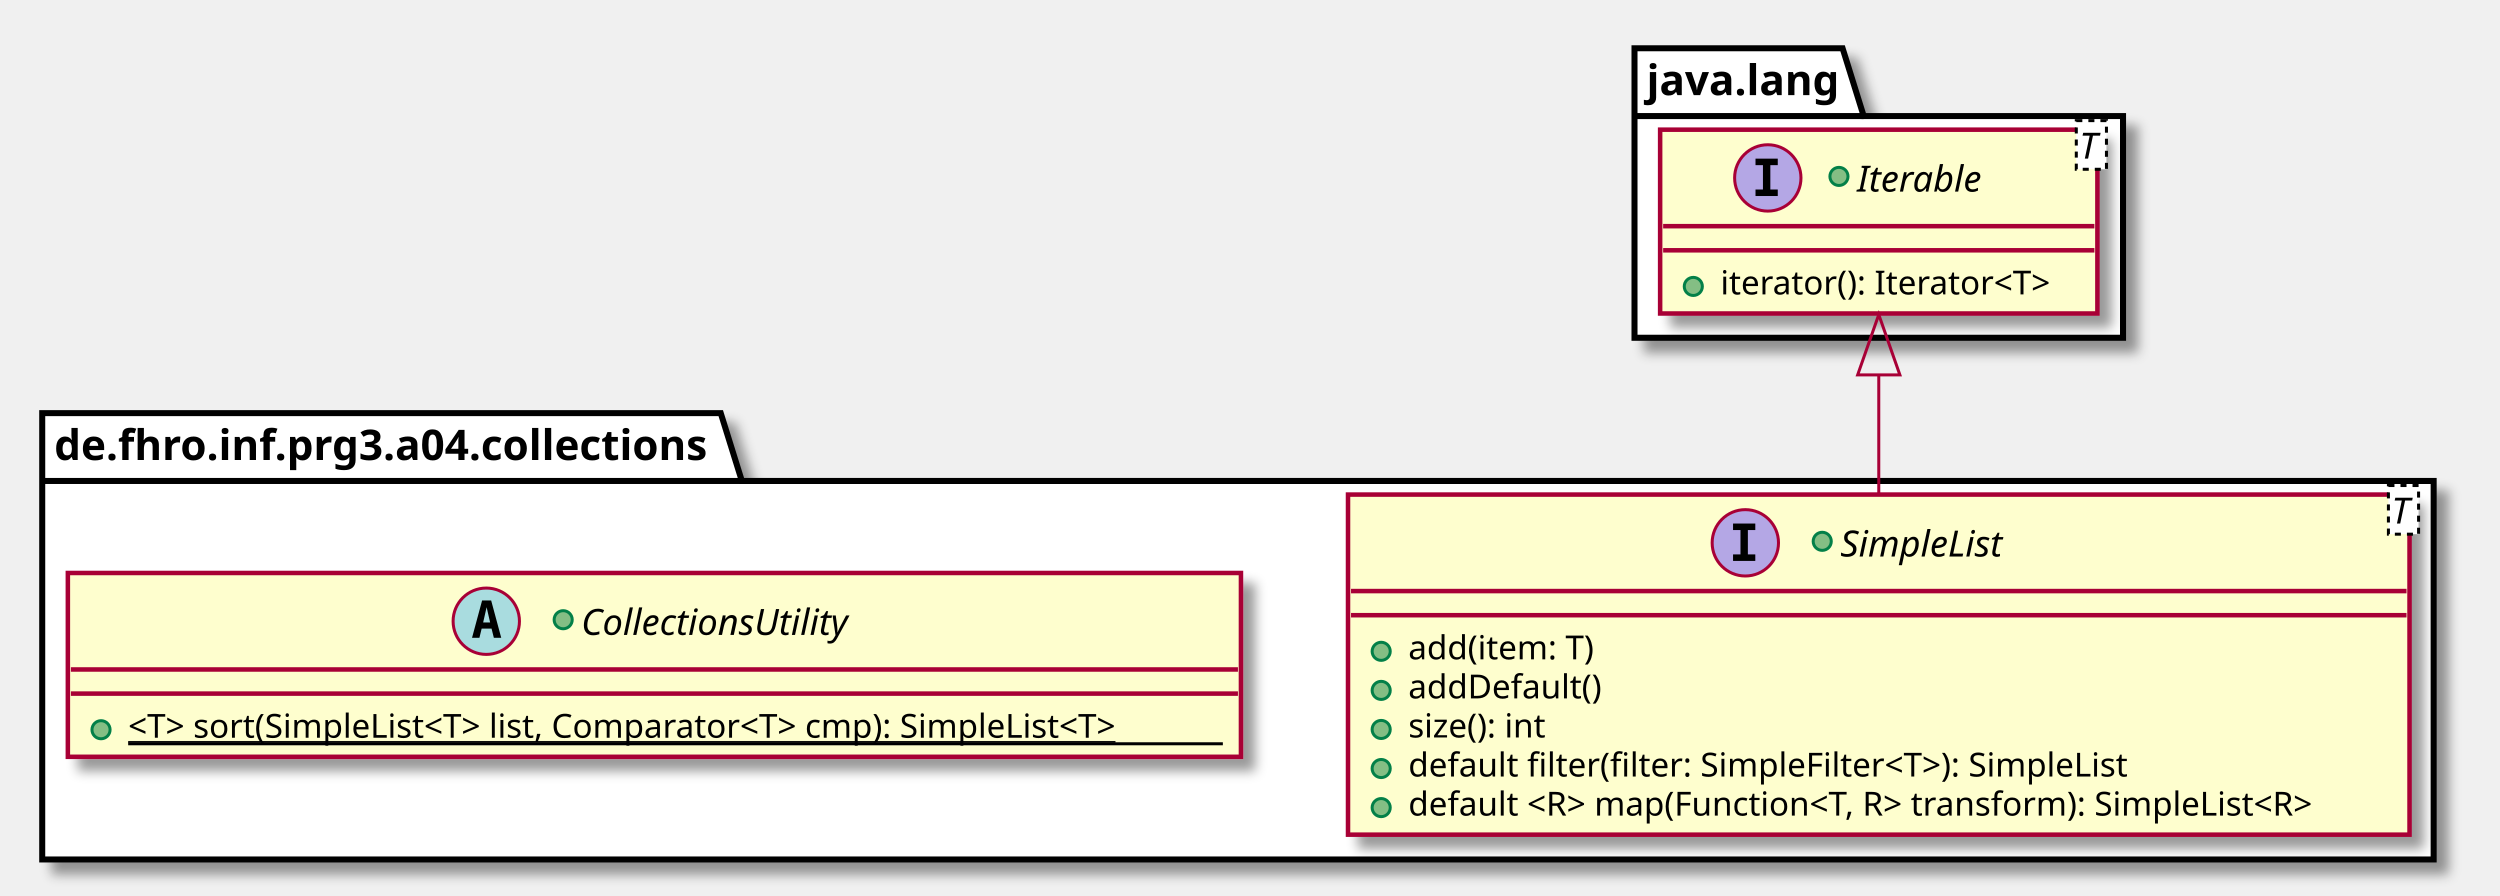
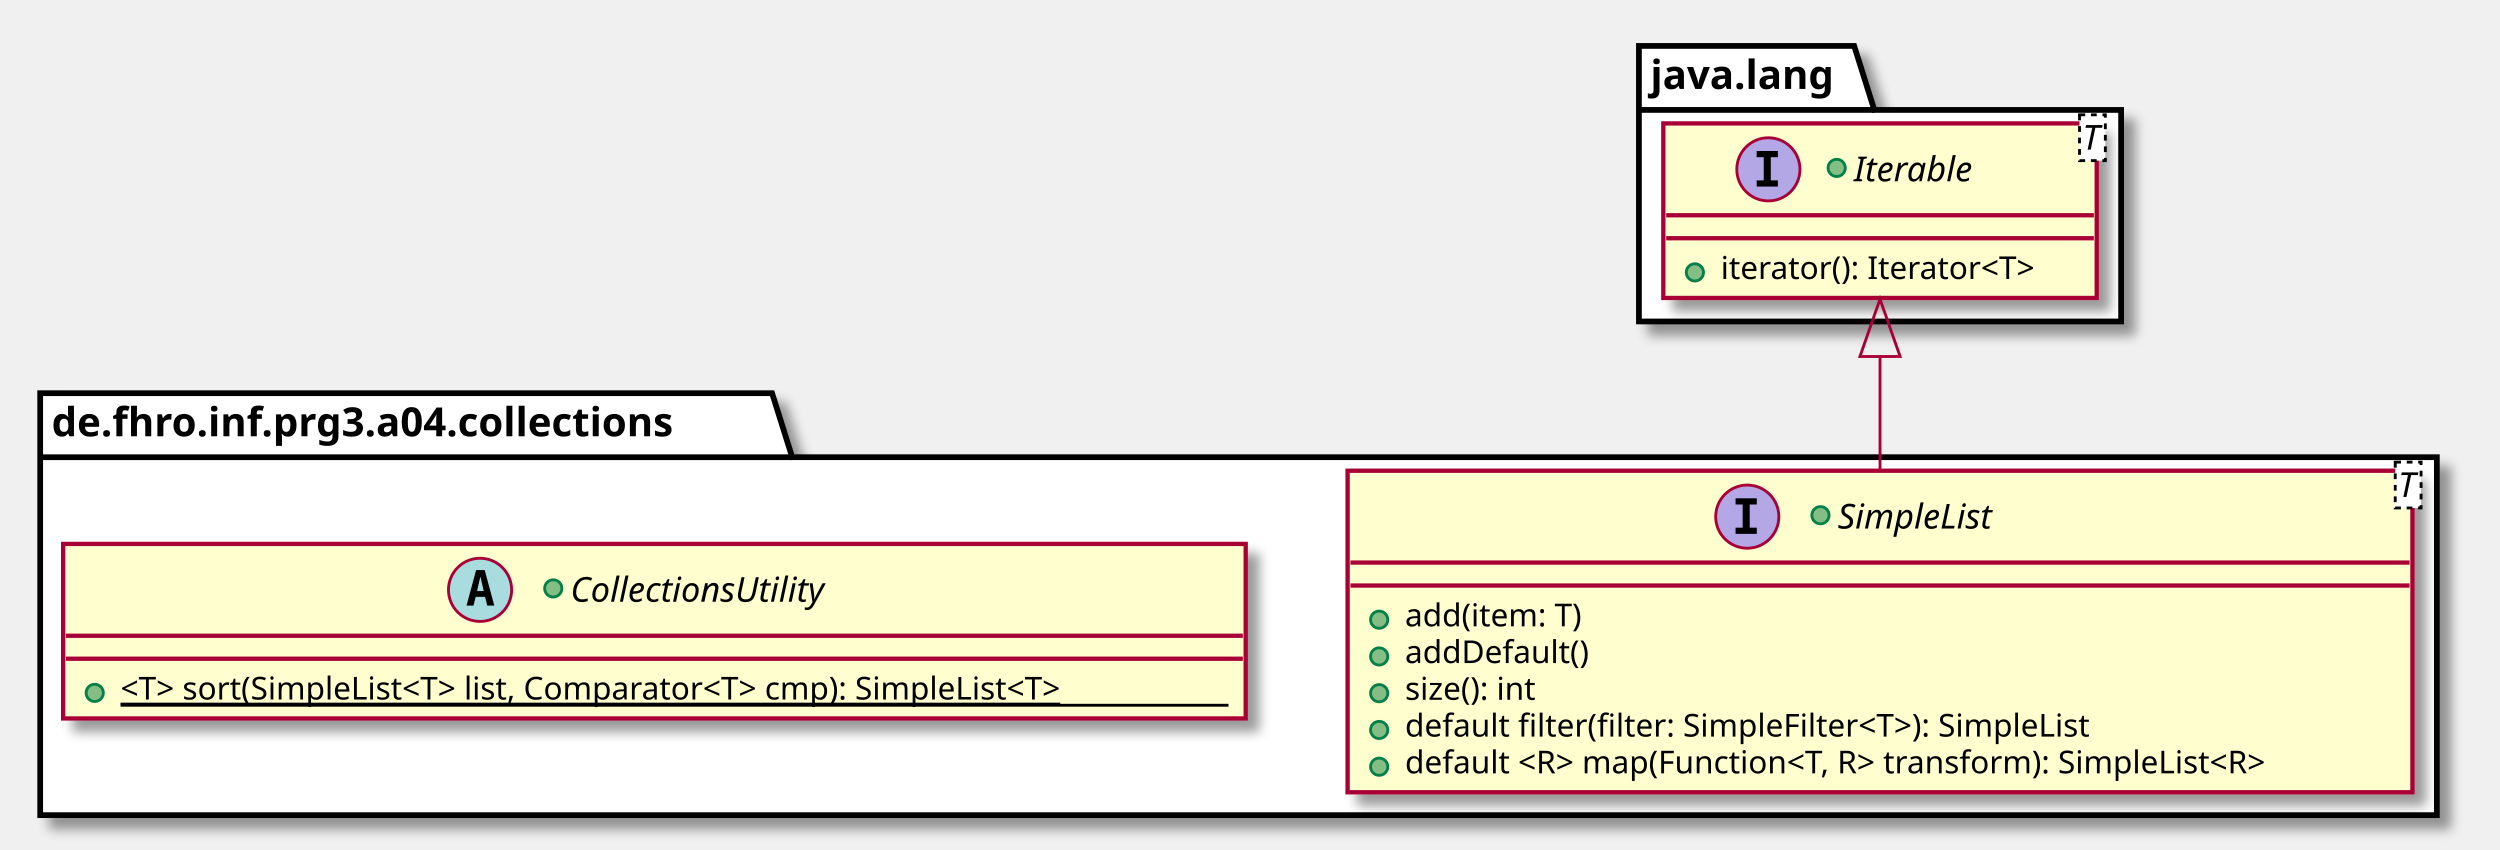
- <svg xmlns="http://www.w3.org/2000/svg" contentScriptType="application/ecmascript" contentStyleType="text/css" height="297px" preserveAspectRatio="none" style="width:829px;height:297px;" version="1.1" viewBox="0 0 829 297" width="829px" zoomAndPan="magnify">
+ <svg xmlns="http://www.w3.org/2000/svg" contentScriptType="application/ecmascript" contentStyleType="text/css" height="296px" preserveAspectRatio="none" style="width:871px;height:296px;" version="1.1" viewBox="0 0 871 296" width="871px" zoomAndPan="magnify">
  <defs>
    <filter height="300%" id="fdu4307yg3d4k" width="300%" x="-1" y="-1">
      <feGaussianBlur result="blurOut" stdDeviation="2.0" />
      <feColorMatrix in="blurOut" result="blurOut2" type="matrix" values="0 0 0 0 0 0 0 0 0 0 0 0 0 0 0 0 0 0 .4 0" />
      <feOffset dx="4.0" dy="4.0" in="blurOut2" result="blurOut3" />
      <feBlend in="SourceGraphic" in2="blurOut3" mode="normal" />
    </filter>
  </defs>
  <g>
-     <polygon fill="#FFFFFF" filter="url(#fdu4307yg3d4k)" points="542,16,611,16,618,38.488,704,38.488,704,112,542,112,542,16" style="stroke: #000000; stroke-width: 2.0;" />
-     <line style="stroke: #000000; stroke-width: 2.0;" x1="542" x2="618" y1="38.488" y2="38.488" />
-     <text fill="#000000" font-family="sans-serif" font-size="14" font-weight="bold" lengthAdjust="spacingAndGlyphs" textLength="63" x="546" y="31.535">java.lang</text>
-     <polygon fill="#FFFFFF" filter="url(#fdu4307yg3d4k)" points="14,137,239,137,246,159.488,807,159.488,807,285,14,285,14,137" style="stroke: #000000; stroke-width: 2.0;" />
-     <line style="stroke: #000000; stroke-width: 2.0;" x1="14" x2="246" y1="159.488" y2="159.488" />
-     <text fill="#000000" font-family="sans-serif" font-size="14" font-weight="bold" lengthAdjust="spacingAndGlyphs" textLength="219" x="18" y="152.535">de.fhro.inf.prg3.a04.collections</text>
-     <rect fill="#FEFECE" filter="url(#fdu4307yg3d4k)" height="60.955" id="Iterable" style="stroke: #A80036; stroke-width: 1.5;" width="145" x="550.5" y="43" />
-     <ellipse cx="586.2" cy="59" fill="#B4A7E5" rx="11" ry="11" style="stroke: #A80036; stroke-width: 1.0;" />
-     <path d="M582.128,54.765 L582.128,52.607 L589.507,52.607 L589.507,54.765 L587.042,54.765 L587.042,62.842 L589.507,62.842 L589.507,65 L582.128,65 L582.128,62.842 L584.593,62.842 L584.593,54.765 Z " />
-     <ellipse cx="609.8" cy="58.5" fill="#84BE84" rx="3" ry="3" style="stroke: #038048; stroke-width: 1.0;" />
-     <text fill="#000000" font-family="sans-serif" font-size="12" font-style="italic" lengthAdjust="spacingAndGlyphs" textLength="44" x="615.8" y="63.535">Iterable</text>
-     <rect fill="#FFFFFF" height="16.133" style="stroke: #000000; stroke-width: 1.0; stroke-dasharray: 2.0,2.0;" width="10" x="688.5" y="40" />
-     <text fill="#000000" font-family="sans-serif" font-size="12" font-style="italic" lengthAdjust="spacingAndGlyphs" textLength="8" x="689.5" y="52.602">T</text>
-     <line style="stroke: #A80036; stroke-width: 1.5;" x1="551.5" x2="694.5" y1="75" y2="75" />
-     <line style="stroke: #A80036; stroke-width: 1.5;" x1="551.5" x2="694.5" y1="83" y2="83" />
-     <ellipse cx="561.5" cy="94.978" fill="#84BE84" rx="3" ry="3" style="stroke: #038048; stroke-width: 1.0;" />
-     <text fill="#000000" font-family="sans-serif" font-size="11" lengthAdjust="spacingAndGlyphs" textLength="119" x="570.5" y="97.635">iterator(): Iterator&lt;T&gt;</text>
-     <rect fill="#FEFECE" filter="url(#fdu4307yg3d4k)" height="112.775" id="SimpleList" style="stroke: #A80036; stroke-width: 1.5;" width="352" x="447" y="164" />
-     <ellipse cx="578.75" cy="180" fill="#B4A7E5" rx="11" ry="11" style="stroke: #A80036; stroke-width: 1.0;" />
-     <path d="M574.678,175.765 L574.678,173.607 L582.057,173.607 L582.057,175.765 L579.592,175.765 L579.592,183.842 L582.057,183.842 L582.057,186 L574.678,186 L574.678,183.842 L577.143,183.842 L577.143,175.765 Z " />
-     <ellipse cx="604.25" cy="179.5" fill="#84BE84" rx="3" ry="3" style="stroke: #038048; stroke-width: 1.0;" />
-     <text fill="#000000" font-family="sans-serif" font-size="12" font-style="italic" lengthAdjust="spacingAndGlyphs" textLength="57" x="610.25" y="184.535">SimpleList</text>
-     <rect fill="#FFFFFF" height="16.133" style="stroke: #000000; stroke-width: 1.0; stroke-dasharray: 2.0,2.0;" width="10" x="792" y="161" />
-     <text fill="#000000" font-family="sans-serif" font-size="12" font-style="italic" lengthAdjust="spacingAndGlyphs" textLength="8" x="793" y="173.602">T</text>
-     <line style="stroke: #A80036; stroke-width: 1.5;" x1="448" x2="798" y1="196" y2="196" />
-     <line style="stroke: #A80036; stroke-width: 1.5;" x1="448" x2="798" y1="204" y2="204" />
-     <ellipse cx="458" cy="215.977" fill="#84BE84" rx="3" ry="3" style="stroke: #038048; stroke-width: 1.0;" />
-     <text fill="#000000" font-family="sans-serif" font-size="11" lengthAdjust="spacingAndGlyphs" textLength="64" x="467" y="218.635">add(item: T)</text>
-     <ellipse cx="458" cy="228.933" fill="#84BE84" rx="3" ry="3" style="stroke: #038048; stroke-width: 1.0;" />
-     <text fill="#000000" font-family="sans-serif" font-size="11" lengthAdjust="spacingAndGlyphs" textLength="66" x="467" y="231.59">addDefault()</text>
-     <ellipse cx="458" cy="241.888" fill="#84BE84" rx="3" ry="3" style="stroke: #038048; stroke-width: 1.0;" />
-     <text fill="#000000" font-family="sans-serif" font-size="11" lengthAdjust="spacingAndGlyphs" textLength="49" x="467" y="244.545">size(): int</text>
-     <ellipse cx="458" cy="254.843" fill="#84BE84" rx="3" ry="3" style="stroke: #038048; stroke-width: 1.0;" />
-     <text fill="#000000" font-family="sans-serif" font-size="11" lengthAdjust="spacingAndGlyphs" textLength="251" x="467" y="257.5">default filter(filter: SimpleFilter&lt;T&gt;): SimpleList</text>
-     <ellipse cx="458" cy="267.798" fill="#84BE84" rx="3" ry="3" style="stroke: #038048; stroke-width: 1.0;" />
-     <text fill="#000000" font-family="sans-serif" font-size="11" lengthAdjust="spacingAndGlyphs" textLength="326" x="467" y="270.455">default &lt;R&gt; map(Function&lt;T, R&gt; transform): SimpleList&lt;R&gt;</text>
-     <rect fill="#FEFECE" filter="url(#fdu4307yg3d4k)" height="60.955" id="CollectionsUtility" style="stroke: #A80036; stroke-width: 1.5;" width="389" x="22.5" y="190" />
-     <ellipse cx="161.25" cy="206" fill="#A9DCDF" rx="11" ry="11" style="stroke: #A80036; stroke-width: 1.0;" />
-     <path d="M161.363,201.348 L160.209,206.42 L162.525,206.42 Z M159.869,199.107 L162.866,199.107 L166.211,211.5 L163.762,211.5 L162.999,208.437 L159.72,208.437 L158.973,211.5 L156.524,211.5 Z " />
-     <ellipse cx="186.75" cy="205.5" fill="#84BE84" rx="3" ry="3" style="stroke: #038048; stroke-width: 1.0;" />
-     <text fill="#000000" font-family="sans-serif" font-size="12" font-style="italic" lengthAdjust="spacingAndGlyphs" textLength="92" x="192.75" y="210.535">CollectionsUtility</text>
-     <line style="stroke: #A80036; stroke-width: 1.5;" x1="23.5" x2="410.5" y1="222" y2="222" />
-     <line style="stroke: #A80036; stroke-width: 1.5;" x1="23.5" x2="410.5" y1="230" y2="230" />
-     <ellipse cx="33.5" cy="241.977" fill="#84BE84" rx="3" ry="3" style="stroke: #038048; stroke-width: 1.0;" />
-     <text fill="#000000" font-family="sans-serif" font-size="11" lengthAdjust="spacingAndGlyphs" text-decoration="underline" textLength="363" x="42.5" y="244.635">&lt;T&gt; sort(SimpleList&lt;T&gt; list, Comparator&lt;T&gt; cmp): SimpleList&lt;T&gt;</text>
-     <line style="stroke: #000000; stroke-width: 1.0;" x1="42.5" x2="405.5" y1="246.635" y2="246.635" />
-     <path d="M623,124.478 C623,137.2 623,150.918 623,163.893 " fill="none" id="Iterable-SimpleList" style="stroke: #A80036; stroke-width: 1.0;" />
-     <polygon fill="none" points="616,124.316,623,104.316,630,124.316,616,124.316" style="stroke: #A80036; stroke-width: 1.0;" />
+     <polygon fill="#FFFFFF" filter="url(#fdu4307yg3d4k)" points="571,16,646,16,653,38.297,739,38.297,739,112,571,112,571,16" style="stroke: #000000; stroke-width: 2.0;" />
+     <line style="stroke: #000000; stroke-width: 2.0;" x1="571" x2="653" y1="38.297" y2="38.297" />
+     <text fill="#000000" font-family="sans-serif" font-size="14" font-weight="bold" lengthAdjust="spacingAndGlyphs" textLength="69" x="575" y="30.995">java.lang</text>
+     <polygon fill="#FFFFFF" filter="url(#fdu4307yg3d4k)" points="14,137,269,137,276,159.297,849,159.297,849,284,14,284,14,137" style="stroke: #000000; stroke-width: 2.0;" />
+     <line style="stroke: #000000; stroke-width: 2.0;" x1="14" x2="276" y1="159.297" y2="159.297" />
+     <text fill="#000000" font-family="sans-serif" font-size="14" font-weight="bold" lengthAdjust="spacingAndGlyphs" textLength="249" x="18" y="151.995">de.fhro.inf.prg3.a04.collections</text>
+     <rect fill="#FEFECE" filter="url(#fdu4307yg3d4k)" height="60.805" id="Iterable" style="stroke: #A80036; stroke-width: 1.5;" width="151" x="579.5" y="43" />
+     <ellipse cx="616.1" cy="59" fill="#B4A7E5" rx="11" ry="11" style="stroke: #A80036; stroke-width: 1.0;" />
+     <path d="M612.022,54.766 L612.022,52.609 L619.413,52.609 L619.413,54.766 L616.944,54.766 L616.944,62.844 L619.413,62.844 L619.413,65 L612.022,65 L612.022,62.844 L614.491,62.844 L614.491,54.766 L612.022,54.766 Z " />
+     <ellipse cx="639.9" cy="58.5" fill="#84BE84" rx="3" ry="3" style="stroke: #038048; stroke-width: 1.0;" />
+     <text fill="#000000" font-family="sans-serif" font-size="12" font-style="italic" lengthAdjust="spacingAndGlyphs" textLength="49" x="645.9" y="63.154">Iterable</text>
+     <rect fill="#FFFFFF" height="15.969" style="stroke: #000000; stroke-width: 1.0; stroke-dasharray: 2.0,2.0;" width="9" x="724.5" y="40" />
+     <text fill="#000000" font-family="sans-serif" font-size="12" font-style="italic" lengthAdjust="spacingAndGlyphs" textLength="7" x="725.5" y="52.139">T</text>
+     <line style="stroke: #A80036; stroke-width: 1.5;" x1="580.5" x2="729.5" y1="75" y2="75" />
+     <line style="stroke: #A80036; stroke-width: 1.5;" x1="580.5" x2="729.5" y1="83" y2="83" />
+     <ellipse cx="590.5" cy="94.902" fill="#84BE84" rx="3" ry="3" style="stroke: #038048; stroke-width: 1.0;" />
+     <text fill="#000000" font-family="sans-serif" font-size="11" lengthAdjust="spacingAndGlyphs" textLength="125" x="599.5" y="97.21">iterator(): Iterator&lt;T&gt;</text>
+     <rect fill="#FEFECE" filter="url(#fdu4307yg3d4k)" height="112.023" id="SimpleList" style="stroke: #A80036; stroke-width: 1.5;" width="371" x="469.5" y="164" />
+     <ellipse cx="608.75" cy="180" fill="#B4A7E5" rx="11" ry="11" style="stroke: #A80036; stroke-width: 1.0;" />
+     <path d="M604.672,175.766 L604.672,173.609 L612.062,173.609 L612.062,175.766 L609.594,175.766 L609.594,183.844 L612.062,183.844 L612.062,186 L604.672,186 L604.672,183.844 L607.141,183.844 L607.141,175.766 L604.672,175.766 Z " />
+     <ellipse cx="634.25" cy="179.5" fill="#84BE84" rx="3" ry="3" style="stroke: #038048; stroke-width: 1.0;" />
+     <text fill="#000000" font-family="sans-serif" font-size="12" font-style="italic" lengthAdjust="spacingAndGlyphs" textLength="62" x="640.25" y="184.154">SimpleList</text>
+     <rect fill="#FFFFFF" height="15.969" style="stroke: #000000; stroke-width: 1.0; stroke-dasharray: 2.0,2.0;" width="9" x="834.5" y="161" />
+     <text fill="#000000" font-family="sans-serif" font-size="12" font-style="italic" lengthAdjust="spacingAndGlyphs" textLength="7" x="835.5" y="173.139">T</text>
+     <line style="stroke: #A80036; stroke-width: 1.5;" x1="470.5" x2="839.5" y1="196" y2="196" />
+     <line style="stroke: #A80036; stroke-width: 1.5;" x1="470.5" x2="839.5" y1="204" y2="204" />
+     <ellipse cx="480.5" cy="215.902" fill="#84BE84" rx="3" ry="3" style="stroke: #038048; stroke-width: 1.0;" />
+     <text fill="#000000" font-family="sans-serif" font-size="11" lengthAdjust="spacingAndGlyphs" textLength="69" x="489.5" y="218.21">add(item: T)</text>
+     <ellipse cx="480.5" cy="228.707" fill="#84BE84" rx="3" ry="3" style="stroke: #038048; stroke-width: 1.0;" />
+     <text fill="#000000" font-family="sans-serif" font-size="11" lengthAdjust="spacingAndGlyphs" textLength="69" x="489.5" y="231.015">addDefault()</text>
+     <ellipse cx="480.5" cy="241.512" fill="#84BE84" rx="3" ry="3" style="stroke: #038048; stroke-width: 1.0;" />
+     <text fill="#000000" font-family="sans-serif" font-size="11" lengthAdjust="spacingAndGlyphs" textLength="52" x="489.5" y="243.82">size(): int</text>
+     <ellipse cx="480.5" cy="254.316" fill="#84BE84" rx="3" ry="3" style="stroke: #038048; stroke-width: 1.0;" />
+     <text fill="#000000" font-family="sans-serif" font-size="11" lengthAdjust="spacingAndGlyphs" textLength="270" x="489.5" y="256.625">default filter(filter: SimpleFilter&lt;T&gt;): SimpleList</text>
+     <ellipse cx="480.5" cy="267.121" fill="#84BE84" rx="3" ry="3" style="stroke: #038048; stroke-width: 1.0;" />
+     <text fill="#000000" font-family="sans-serif" font-size="11" lengthAdjust="spacingAndGlyphs" textLength="345" x="489.5" y="269.429">default &lt;R&gt; map(Function&lt;T, R&gt; transform): SimpleList&lt;R&gt;</text>
+     <rect fill="#FEFECE" filter="url(#fdu4307yg3d4k)" height="60.805" id="CollectionsUtility" style="stroke: #A80036; stroke-width: 1.5;" width="412" x="22" y="189.5" />
+     <ellipse cx="167.25" cy="205.5" fill="#A9DCDF" rx="11" ry="11" style="stroke: #A80036; stroke-width: 1.0;" />
+     <path d="M167.359,200.844 L166.203,205.922 L168.531,205.922 L167.359,200.844 Z M165.875,198.609 L168.859,198.609 L172.219,211 L169.766,211 L169,207.938 L165.719,207.938 L164.969,211 L162.531,211 L165.875,198.609 Z " />
+     <ellipse cx="192.75" cy="205" fill="#84BE84" rx="3" ry="3" style="stroke: #038048; stroke-width: 1.0;" />
+     <text fill="#000000" font-family="sans-serif" font-size="12" font-style="italic" lengthAdjust="spacingAndGlyphs" textLength="102" x="198.75" y="209.654">CollectionsUtility</text>
+     <line style="stroke: #A80036; stroke-width: 1.5;" x1="23" x2="433" y1="221.5" y2="221.5" />
+     <line style="stroke: #A80036; stroke-width: 1.5;" x1="23" x2="433" y1="229.5" y2="229.5" />
+     <ellipse cx="33" cy="241.402" fill="#84BE84" rx="3" ry="3" style="stroke: #038048; stroke-width: 1.0;" />
+     <text fill="#000000" font-family="sans-serif" font-size="11" lengthAdjust="spacingAndGlyphs" text-decoration="underline" textLength="386" x="42" y="243.71">&lt;T&gt; sort(SimpleList&lt;T&gt; list, Comparator&lt;T&gt; cmp): SimpleList&lt;T&gt;</text>
+     <line style="stroke: #000000; stroke-width: 1.0;" x1="42" x2="428" y1="245.71" y2="245.71" />
+     <path d="M655,124.409 C655,137.155 655,150.898 655,163.881 " fill="none" id="Iterable-SimpleList" style="stroke: #A80036; stroke-width: 1.0;" />
+     <polygon fill="none" points="648,124.211,655,104.211,662,124.211,648,124.211" style="stroke: #A80036; stroke-width: 1.0;" />
  </g>
</svg>
